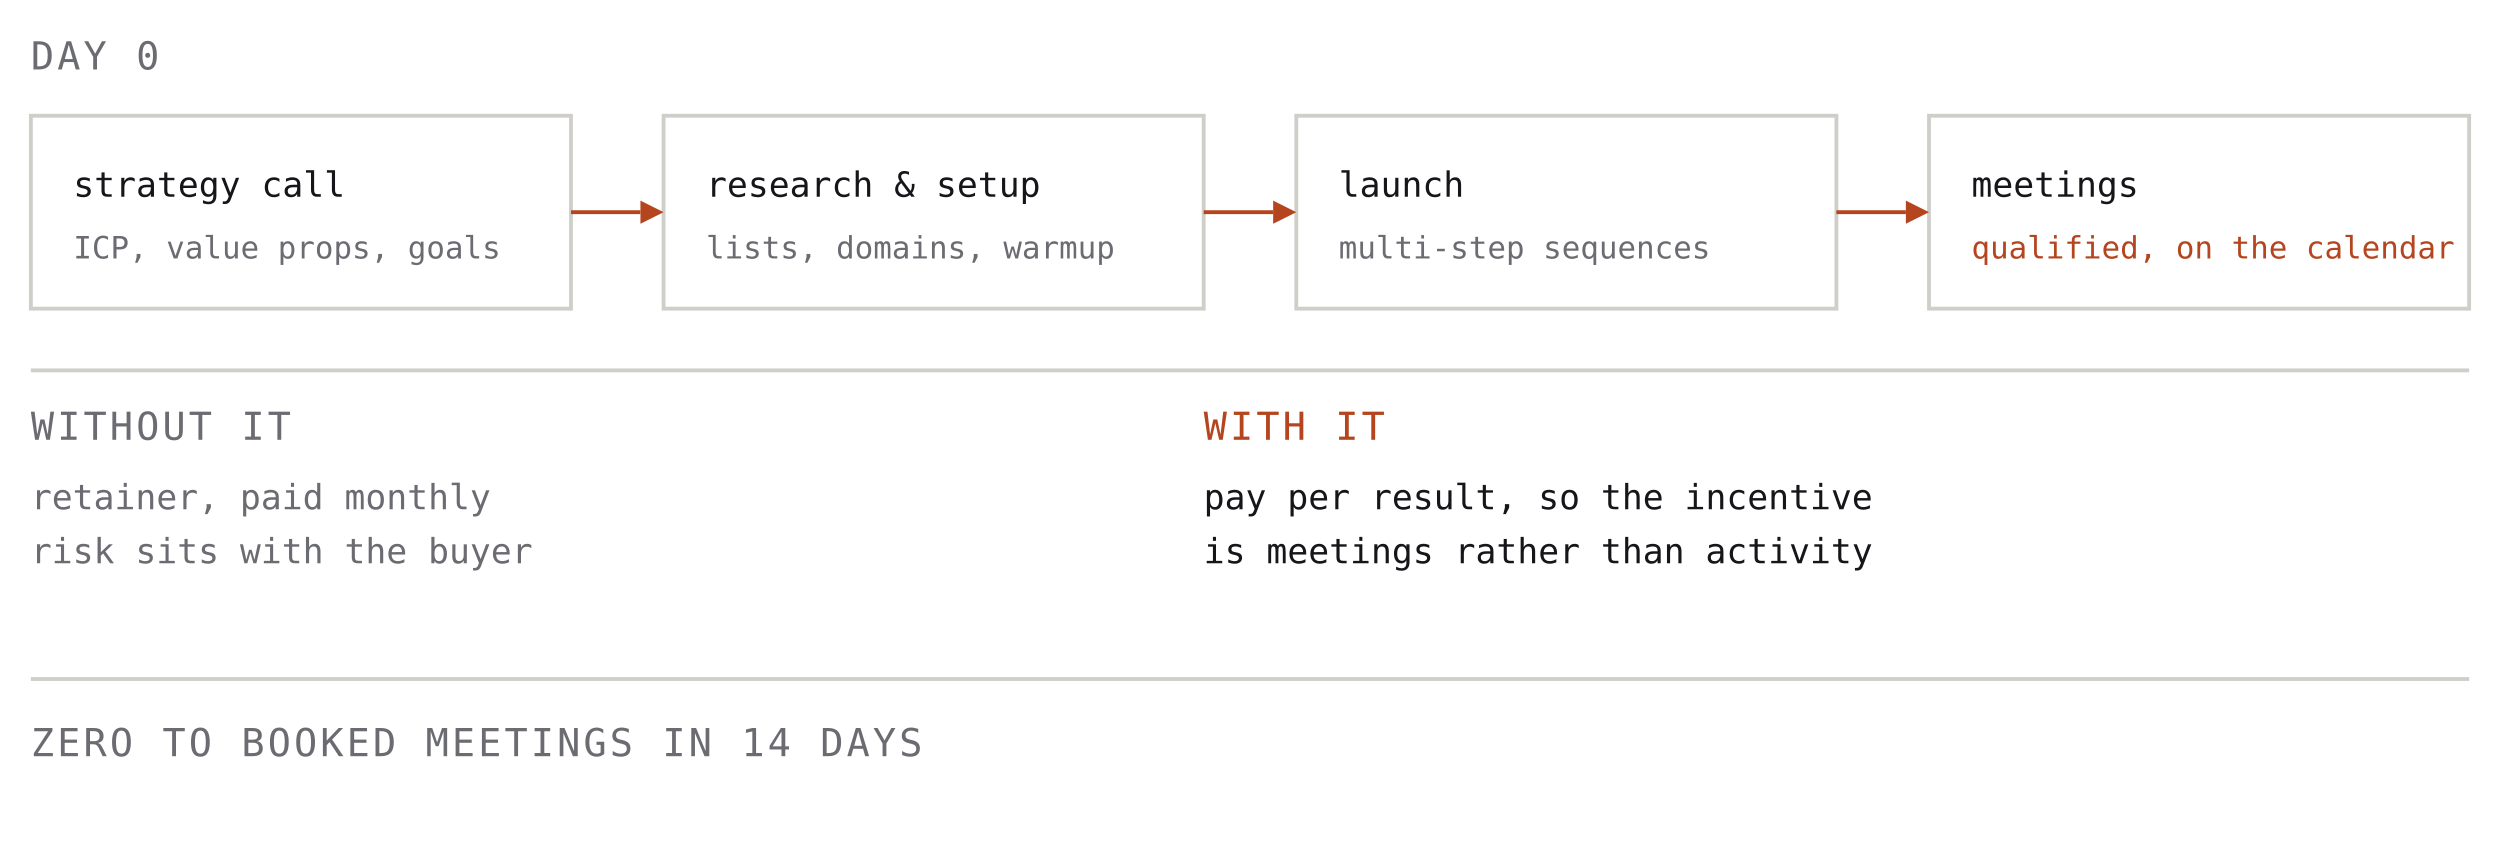
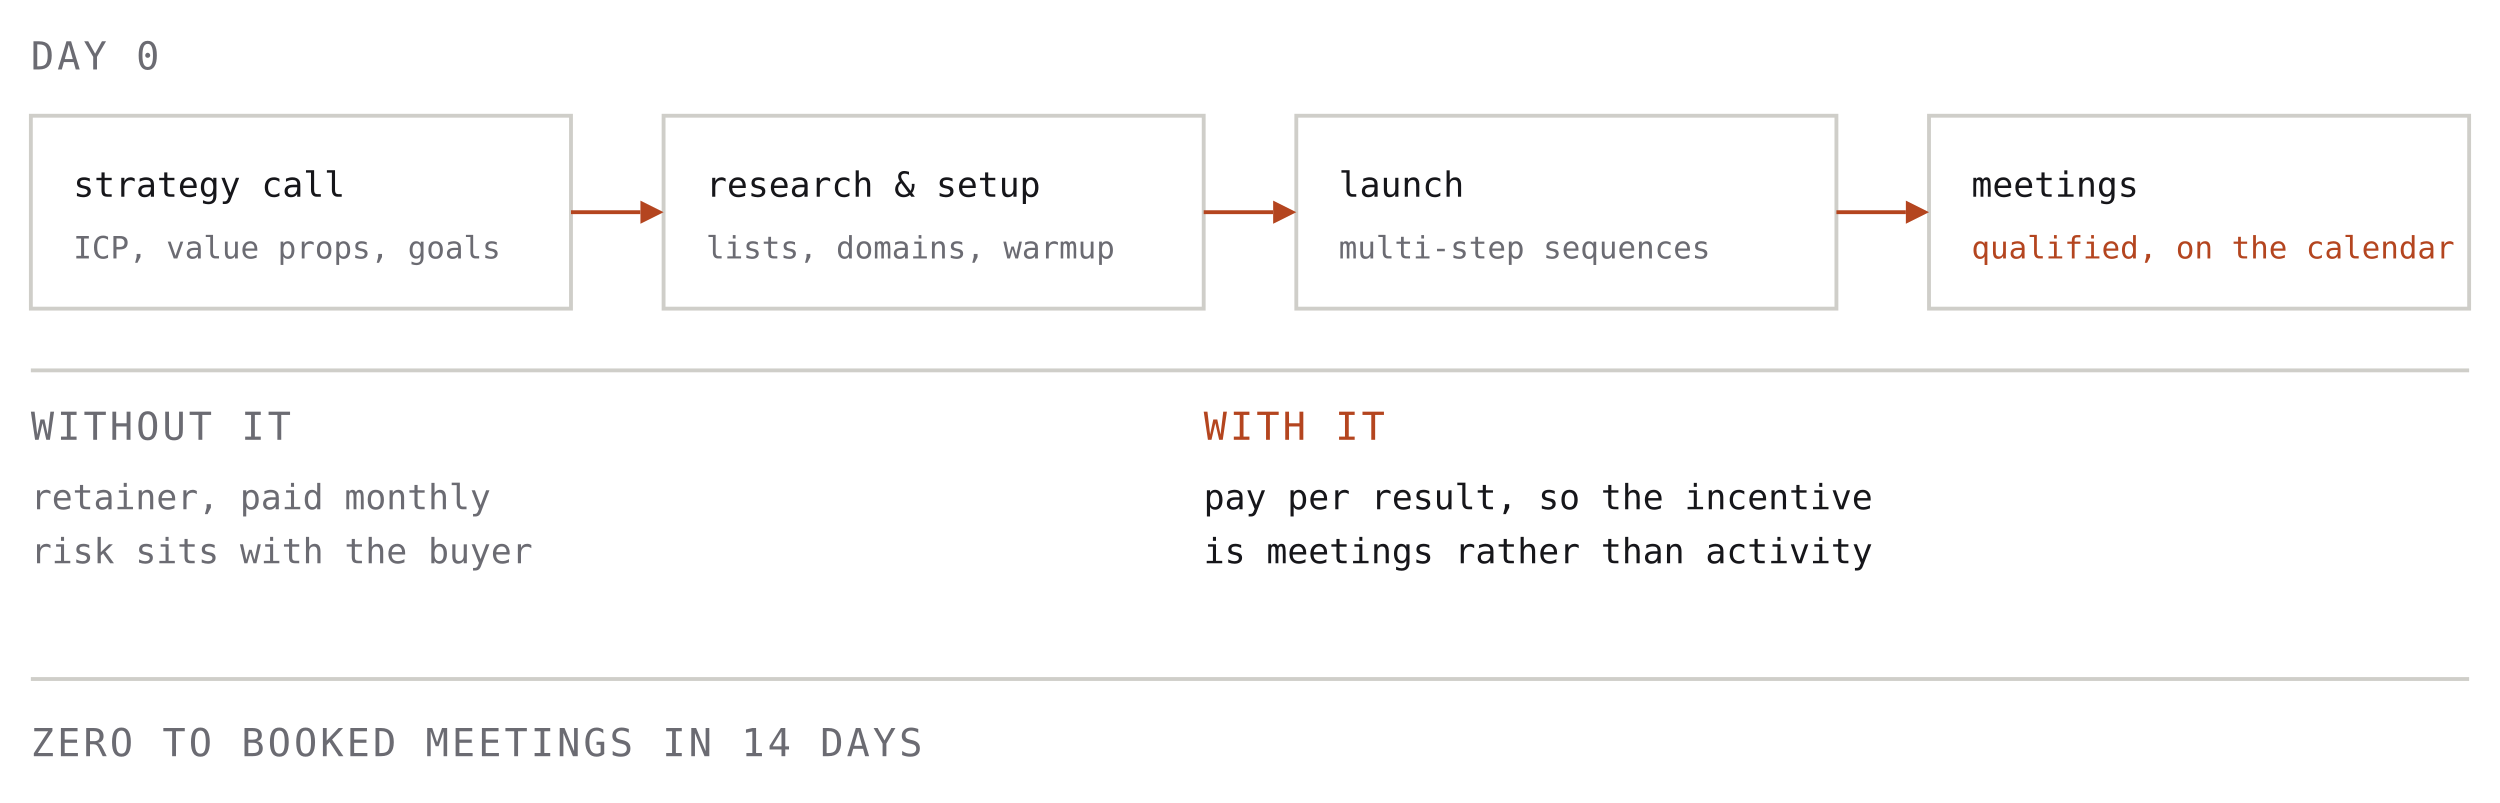
- <svg xmlns="http://www.w3.org/2000/svg" viewBox="0 0 648 218" width="648" height="218" role="img" aria-label="strategy call then research &amp; setup then launch then meetings">
+ <svg xmlns="http://www.w3.org/2000/svg" viewBox="0 0 648 208" width="648" height="208" role="img" aria-label="strategy call then research &amp; setup then launch then meetings">
  <style>
    .ink   { fill: #16161a; }
    .muted { fill: #6b6b72; }
    .accf  { fill: #b4451f; }
    .acc   { stroke: #b4451f; }
    .box   { fill: none; stroke: #cfcec9; stroke-width: 1; }
    .rule  { stroke: #cfcec9; }
    text   { font-family: "IBM Plex Mono", ui-monospace, monospace; }
    .lbl   { font-size: 10px; letter-spacing: 0.08em; }
    .sub   { font-size: 9px; }
    .tiny  { font-size: 8px; }
    @media (prefers-color-scheme: dark) {
      .ink   { fill: #e8e8e3; }
      .muted { fill: #8a8a93; }
      .accf  { fill: #e8703a; }
      .acc   { stroke: #e8703a; }
      .box, .rule { stroke: #3a3a40; }
    }
  </style>
  <text class="lbl muted" x="8" y="18">DAY 0</text>
  <rect class="box" x="8" y="30" width="140" height="50" />
  <text class="sub ink" x="19" y="51">strategy call</text>
  <text class="tiny muted" x="19" y="67">ICP, value props, goals</text>
  <rect class="box" x="172" y="30" width="140" height="50" />
  <text class="sub ink" x="183" y="51">research &amp; setup</text>
  <text class="tiny muted" x="183" y="67">lists, domains, warmup</text>
  <rect class="box" x="336" y="30" width="140" height="50" />
  <text class="sub ink" x="347" y="51">launch</text>
  <text class="tiny muted" x="347" y="67">multi-step sequences</text>
  <rect class="box" x="500" y="30" width="140" height="50" stroke-width="1.7" />
  <text class="sub ink" x="511" y="51">meetings</text>
  <text class="tiny accf" x="511" y="67">qualified, on the calendar</text>
  <path class="acc" d="M148 55.0 H166" stroke-width="1" />
  <path class="accf" d="M172 55.0 l-6 -3 v6 z" />
  <path class="acc" d="M312 55.0 H330" stroke-width="1" />
  <path class="accf" d="M336 55.0 l-6 -3 v6 z" />
  <path class="acc" d="M476 55.0 H494" stroke-width="1" />
  <path class="accf" d="M500 55.0 l-6 -3 v6 z" />
  <line class="rule" x1="8" y1="96" x2="640" y2="96" stroke-width="1" />
  <text class="lbl muted" x="8" y="114">WITHOUT IT</text>
  <text class="sub muted" x="8" y="132">retainer, paid monthly</text>
  <text class="sub muted" x="8" y="146">risk sits with the buyer</text>
  <text class="lbl accf" x="312" y="114">WITH IT</text>
  <text class="sub ink" x="312" y="132">pay per result, so the incentive</text>
  <text class="sub ink" x="312" y="146">is meetings rather than activity</text>
  <line class="rule" x1="8" y1="176" x2="640" y2="176" stroke-width="1" />
  <text class="lbl muted" x="8" y="196">ZERO TO BOOKED MEETINGS IN 14 DAYS</text>
</svg>
